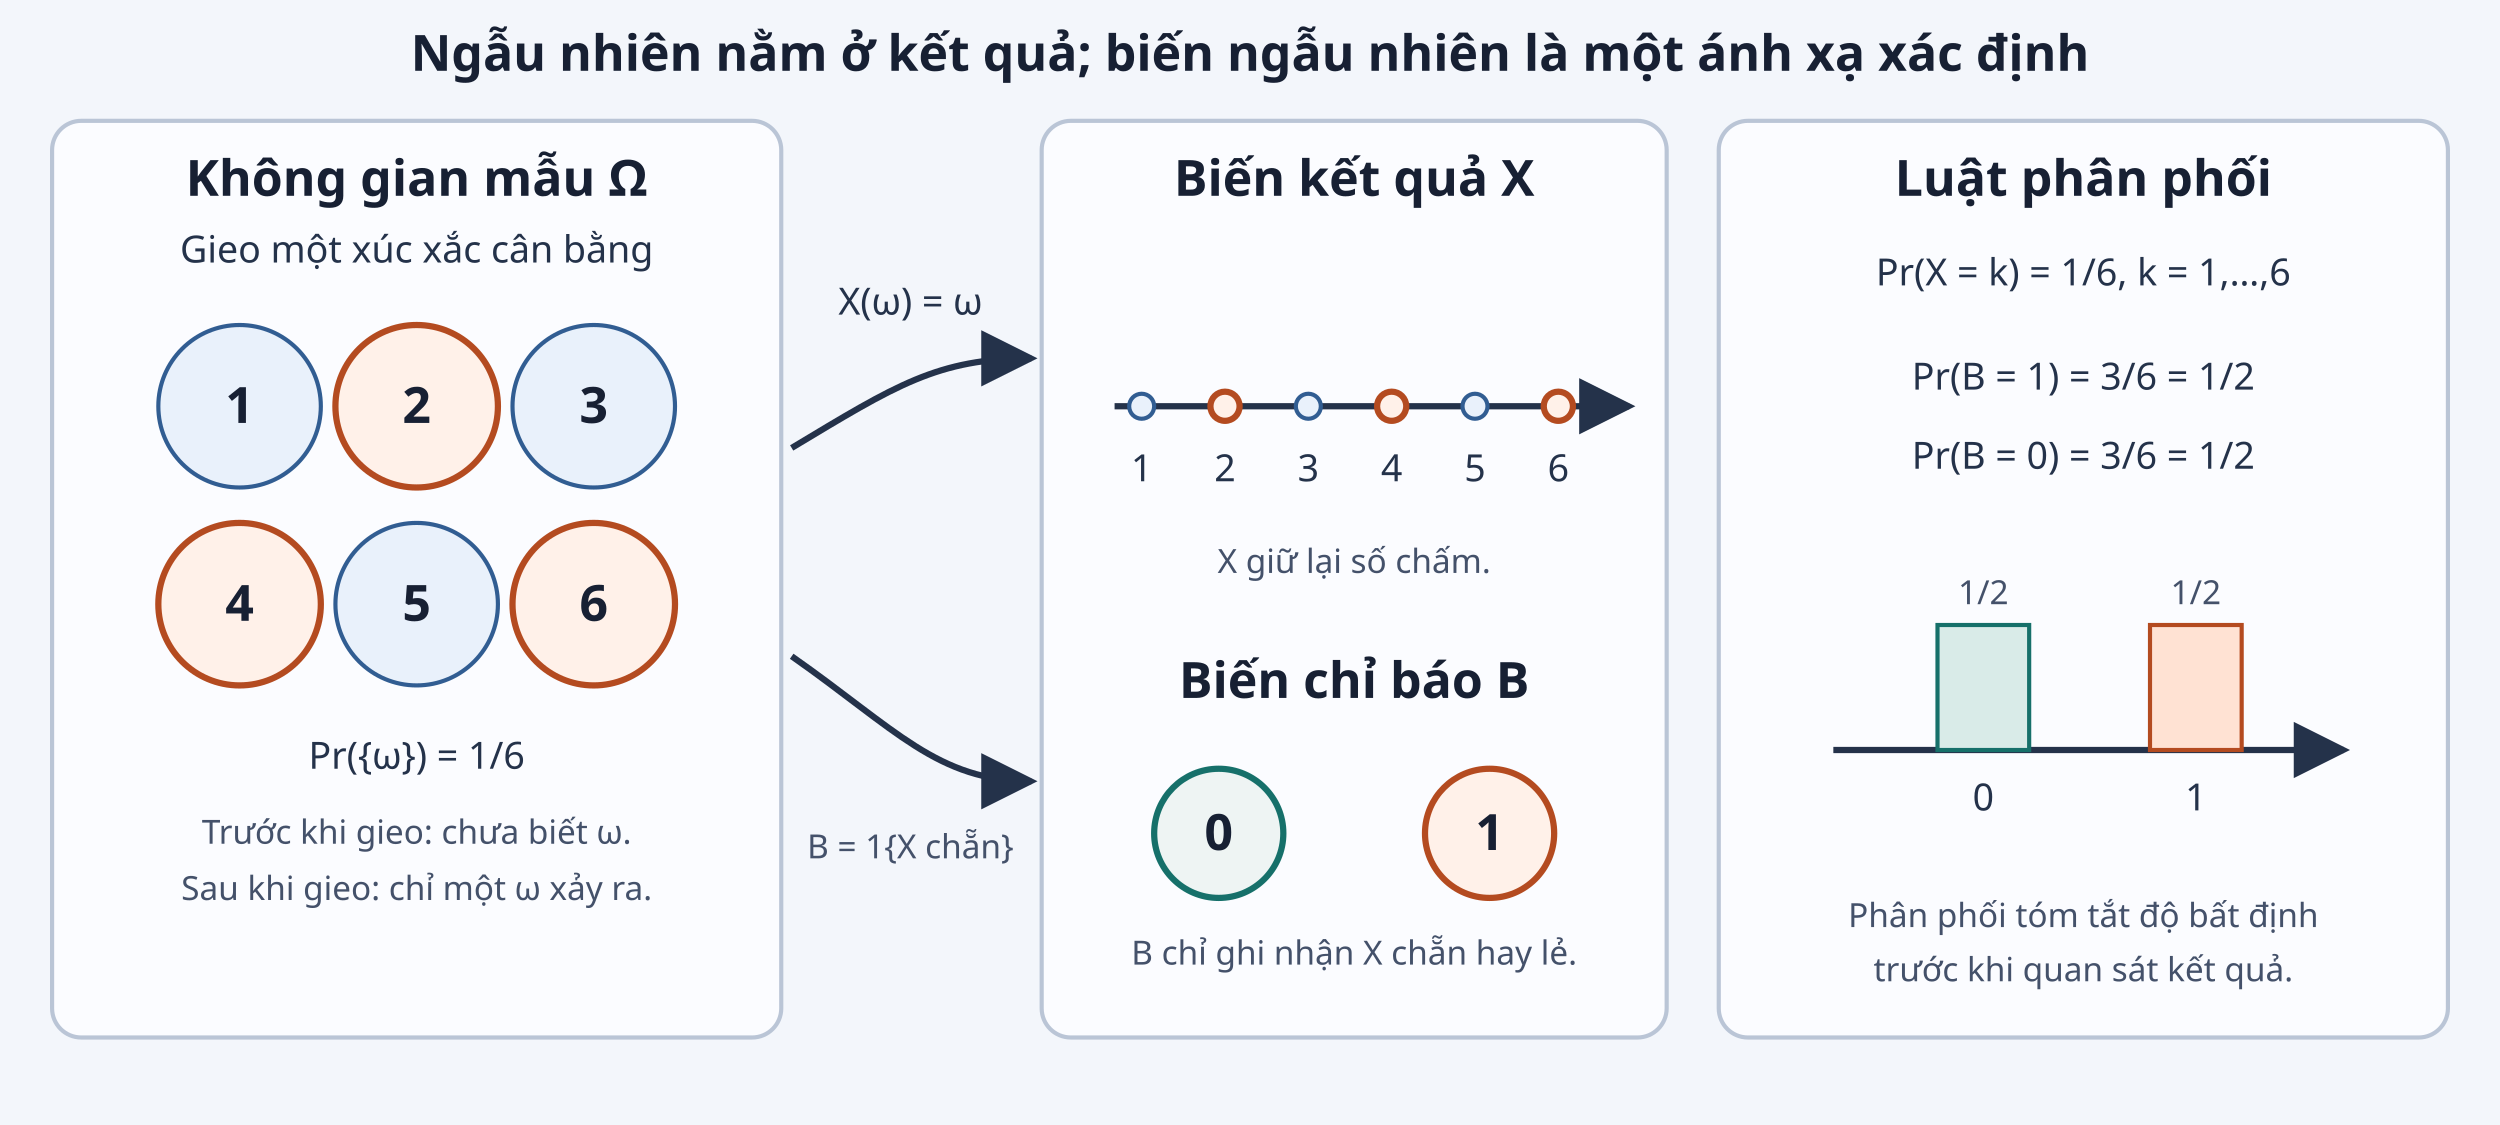
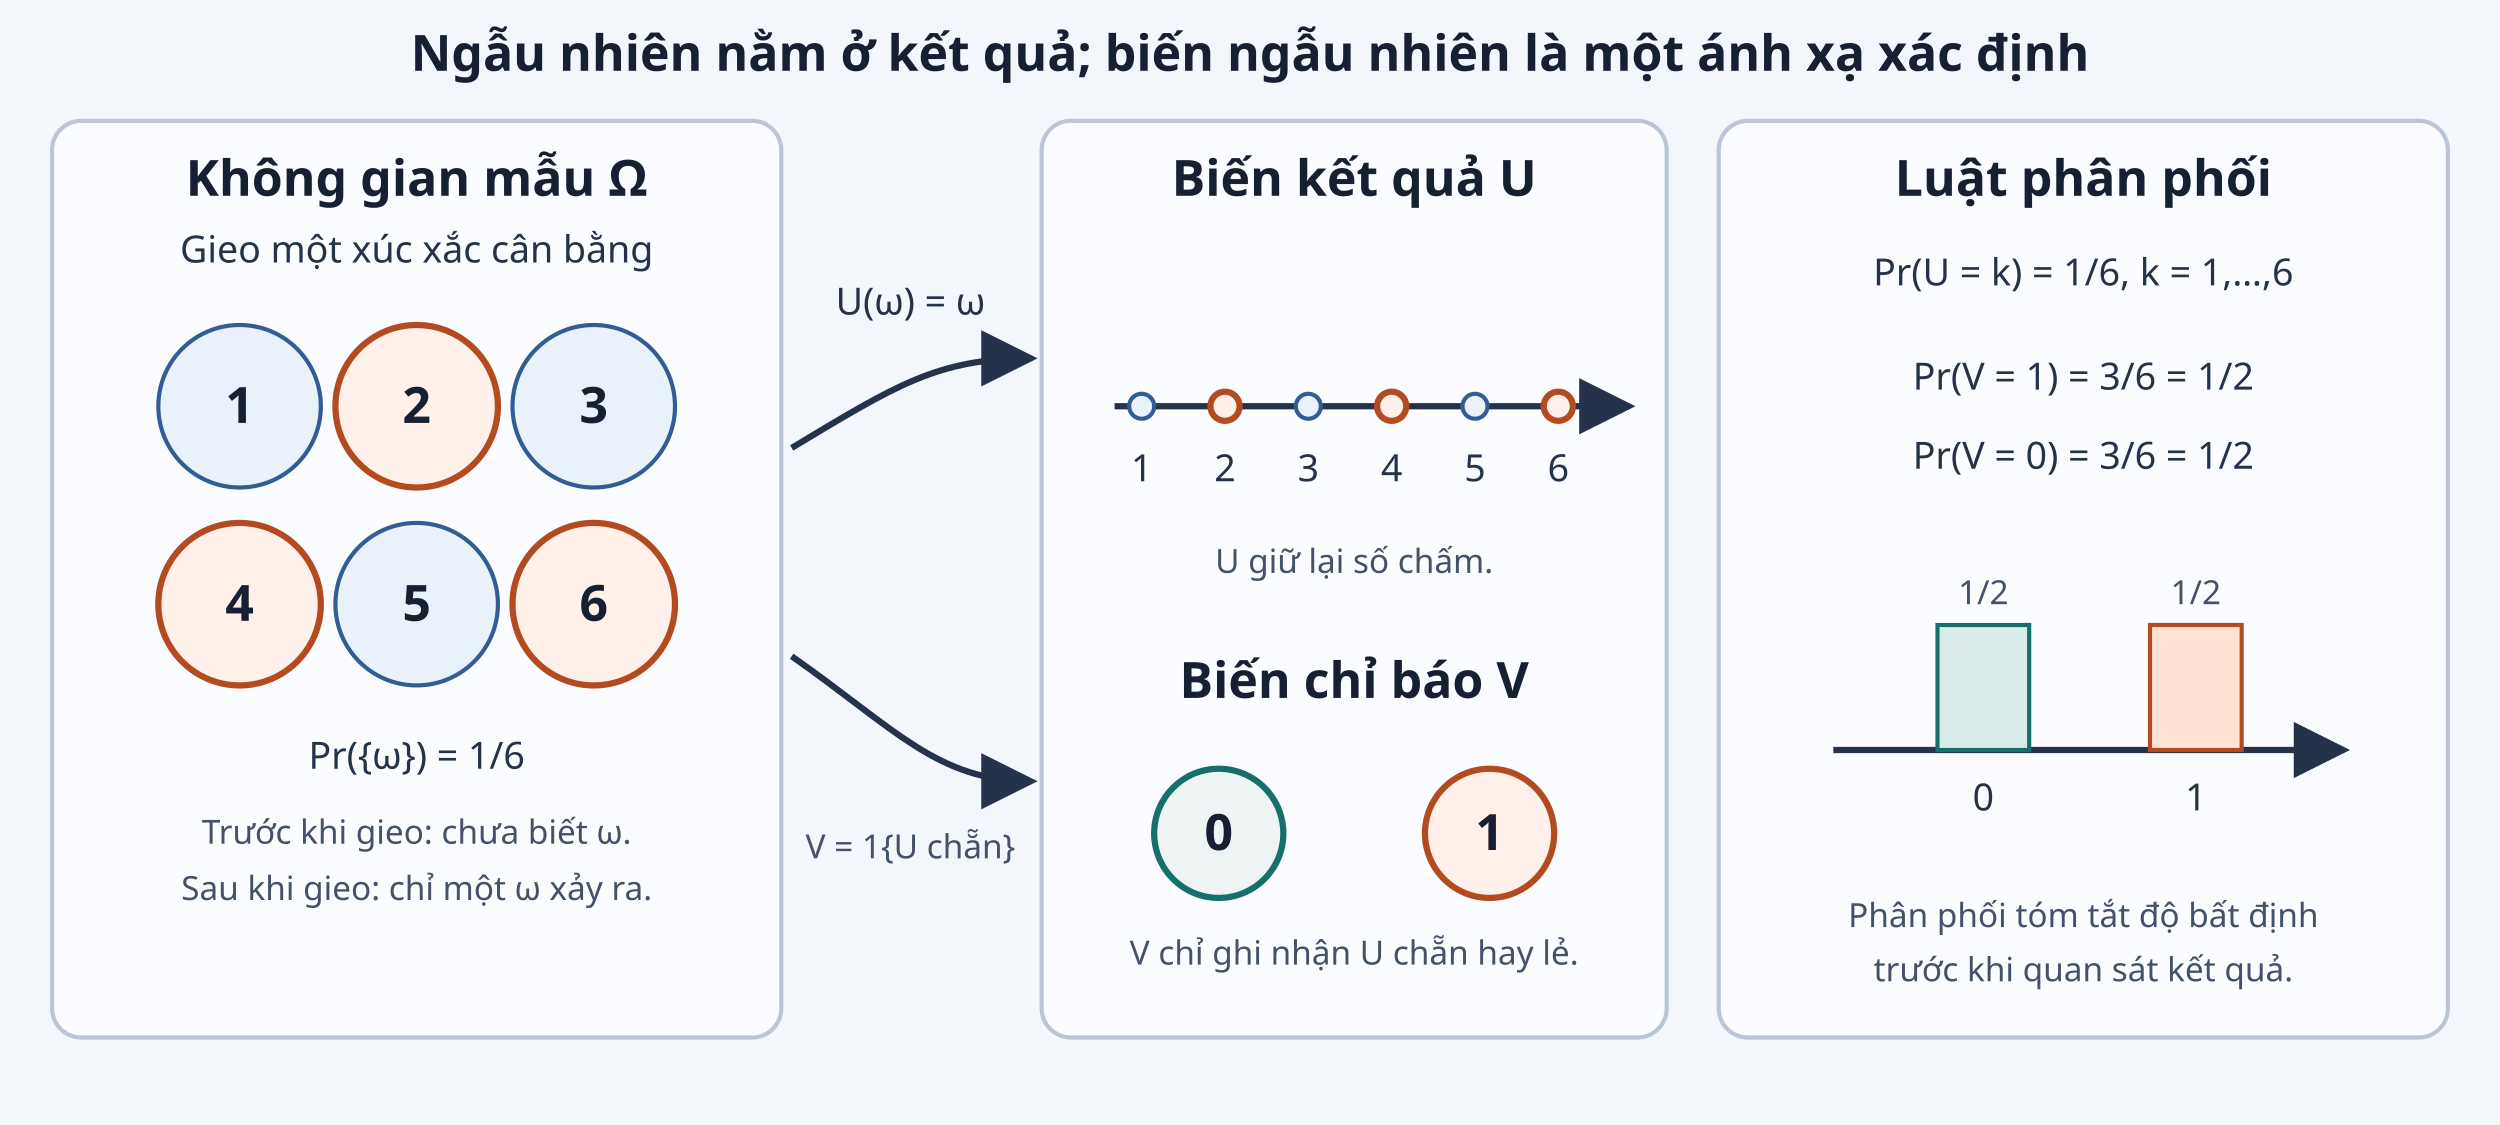
<svg xmlns="http://www.w3.org/2000/svg" viewBox="0 0 1200 540" role="img" aria-labelledby="title desc">
  <defs>
    <marker id="arrow" markerWidth="9" markerHeight="9" refX="8" refY="4.5" orient="auto">
      <path d="M0 0L9 4.5L0 9Z" fill="#24324a" />
    </marker>
    <style>.panel{fill:#fbfcff;stroke:#bac5d6;stroke-width:2}.title{font-family:sans-serif;font-size:24px;font-weight:700;fill:#172033}.label{font-family:sans-serif;font-size:18px;fill:#24324a}.small{font-family:sans-serif;font-size:16px;fill:#44516a}.arrow{stroke:#24324a;stroke-width:3;fill:none;marker-end:url(#arrow)}.outcome{fill:#e9f1fb;stroke:#315d92;stroke-width:2}.high{fill:#fff1e9;stroke:#b44b20;stroke-width:3}.zero{fill:#eef4f3;stroke:#16706a;stroke-width:3}</style>
  </defs>
  <rect width="1200" height="540" fill="#f3f6fb" />
  <text class="title" x="600" y="34" text-anchor="middle">Ngẫu nhiên nằm ở kết quả; biến ngẫu nhiên là một ánh xạ xác định</text>
  <rect class="panel" x="25" y="58" width="350" height="440" rx="14" />
  <text class="title" x="200" y="94" text-anchor="middle">Không gian mẫu Ω</text>
  <text class="label" x="200" y="126" text-anchor="middle">Gieo một xúc xắc cân bằng</text>
  <g aria-label="Sáu kết quả có thể">
    <circle class="outcome" cx="115" cy="195" r="39" />
    <text class="title" x="115" y="203" text-anchor="middle">1</text>
    <circle class="high" cx="200" cy="195" r="39" />
    <text class="title" x="200" y="203" text-anchor="middle">2</text>
    <circle class="outcome" cx="285" cy="195" r="39" />
    <text class="title" x="285" y="203" text-anchor="middle">3</text>
    <circle class="high" cx="115" cy="290" r="39" />
    <text class="title" x="115" y="298" text-anchor="middle">4</text>
    <circle class="outcome" cx="200" cy="290" r="39" />
    <text class="title" x="200" y="298" text-anchor="middle">5</text>
    <circle class="high" cx="285" cy="290" r="39" />
    <text class="title" x="285" y="298" text-anchor="middle">6</text>
  </g>
  <text class="label" x="200" y="369" text-anchor="middle">Pr({ω}) = 1/6</text>
  <text class="small" x="200" y="405" text-anchor="middle">Trước khi gieo: chưa biết ω.</text>
  <text class="small" x="200" y="432" text-anchor="middle">Sau khi gieo: chỉ một ω xảy ra.</text>
  <path class="arrow" d="M380 215 C430 185 450 172 495 172" />
-   <text class="label" x="437" y="151" text-anchor="middle">X(ω) = ω</text>
+   <text class="label" x="437" y="151" text-anchor="middle">U(ω) = ω</text>
  <path class="arrow" d="M380 315 C430 350 450 375 495 375" />
-   <text class="small" x="437" y="412" text-anchor="middle">B = 1{X chẵn}</text>
+   <text class="small" x="437" y="412" text-anchor="middle">V = 1{U chẵn}</text>
  <rect class="panel" x="500" y="58" width="300" height="440" rx="14" />
-   <text class="title" x="650" y="94" text-anchor="middle">Biến kết quả X</text>
+   <text class="title" x="650" y="94" text-anchor="middle">Biến kết quả U</text>
  <line x1="535" y1="195" x2="782" y2="195" class="arrow" />
  <g class="label" text-anchor="middle">
    <text x="548" y="231">1</text>
    <text x="588" y="231">2</text>
    <text x="628" y="231">3</text>
    <text x="668" y="231">4</text>
    <text x="708" y="231">5</text>
    <text x="748" y="231">6</text>
  </g>
  <circle class="outcome" cx="548" cy="195" r="6" />
  <circle class="high" cx="588" cy="195" r="7" />
  <circle class="outcome" cx="628" cy="195" r="6" />
  <circle class="high" cx="668" cy="195" r="7" />
  <circle class="outcome" cx="708" cy="195" r="6" />
  <circle class="high" cx="748" cy="195" r="7" />
-   <text class="small" x="650" y="275" text-anchor="middle">X giữ lại số chấm.</text>
-   <text class="title" x="650" y="335" text-anchor="middle">Biến chỉ báo B</text>
+   <text class="small" x="650" y="275" text-anchor="middle">U giữ lại số chấm.</text>
+   <text class="title" x="650" y="335" text-anchor="middle">Biến chỉ báo V</text>
  <circle class="zero" cx="585" cy="400" r="31" />
  <text class="title" x="585" y="408" text-anchor="middle">0</text>
  <circle class="high" cx="715" cy="400" r="31" />
  <text class="title" x="715" y="408" text-anchor="middle">1</text>
-   <text class="small" x="650" y="463" text-anchor="middle">B chỉ ghi nhận X chẵn hay lẻ.</text>
+   <text class="small" x="650" y="463" text-anchor="middle">V chỉ ghi nhận U chẵn hay lẻ.</text>
  <rect class="panel" x="825" y="58" width="350" height="440" rx="14" />
  <text class="title" x="1000" y="94" text-anchor="middle">Luật phân phối</text>
-   <text class="label" x="1000" y="137" text-anchor="middle">Pr(X = k) = 1/6, k = 1,…,6</text>
-   <text class="label" x="1000" y="187" text-anchor="middle">Pr(B = 1) = 3/6 = 1/2</text>
-   <text class="label" x="1000" y="225" text-anchor="middle">Pr(B = 0) = 3/6 = 1/2</text>
+   <text class="label" x="1000" y="137" text-anchor="middle">Pr(U = k) = 1/6, k = 1,…,6</text>
+   <text class="label" x="1000" y="187" text-anchor="middle">Pr(V = 1) = 3/6 = 1/2</text>
+   <text class="label" x="1000" y="225" text-anchor="middle">Pr(V = 0) = 3/6 = 1/2</text>
  <line x1="880" y1="360" x2="1125" y2="360" class="arrow" />
  <rect x="930" y="300" width="44" height="60" fill="#d9ebe8" stroke="#16706a" stroke-width="2" />
  <rect x="1032" y="300" width="44" height="60" fill="#ffe2d3" stroke="#b44b20" stroke-width="2" />
  <text class="label" x="952" y="389" text-anchor="middle">0</text>
  <text class="label" x="1054" y="389" text-anchor="middle">1</text>
  <text class="small" x="952" y="290" text-anchor="middle">1/2</text>
  <text class="small" x="1054" y="290" text-anchor="middle">1/2</text>
  <text class="small" x="1000" y="445" text-anchor="middle">Phân phối tóm tắt độ bất định</text>
  <text class="small" x="1000" y="471" text-anchor="middle">trước khi quan sát kết quả.</text>
</svg>
